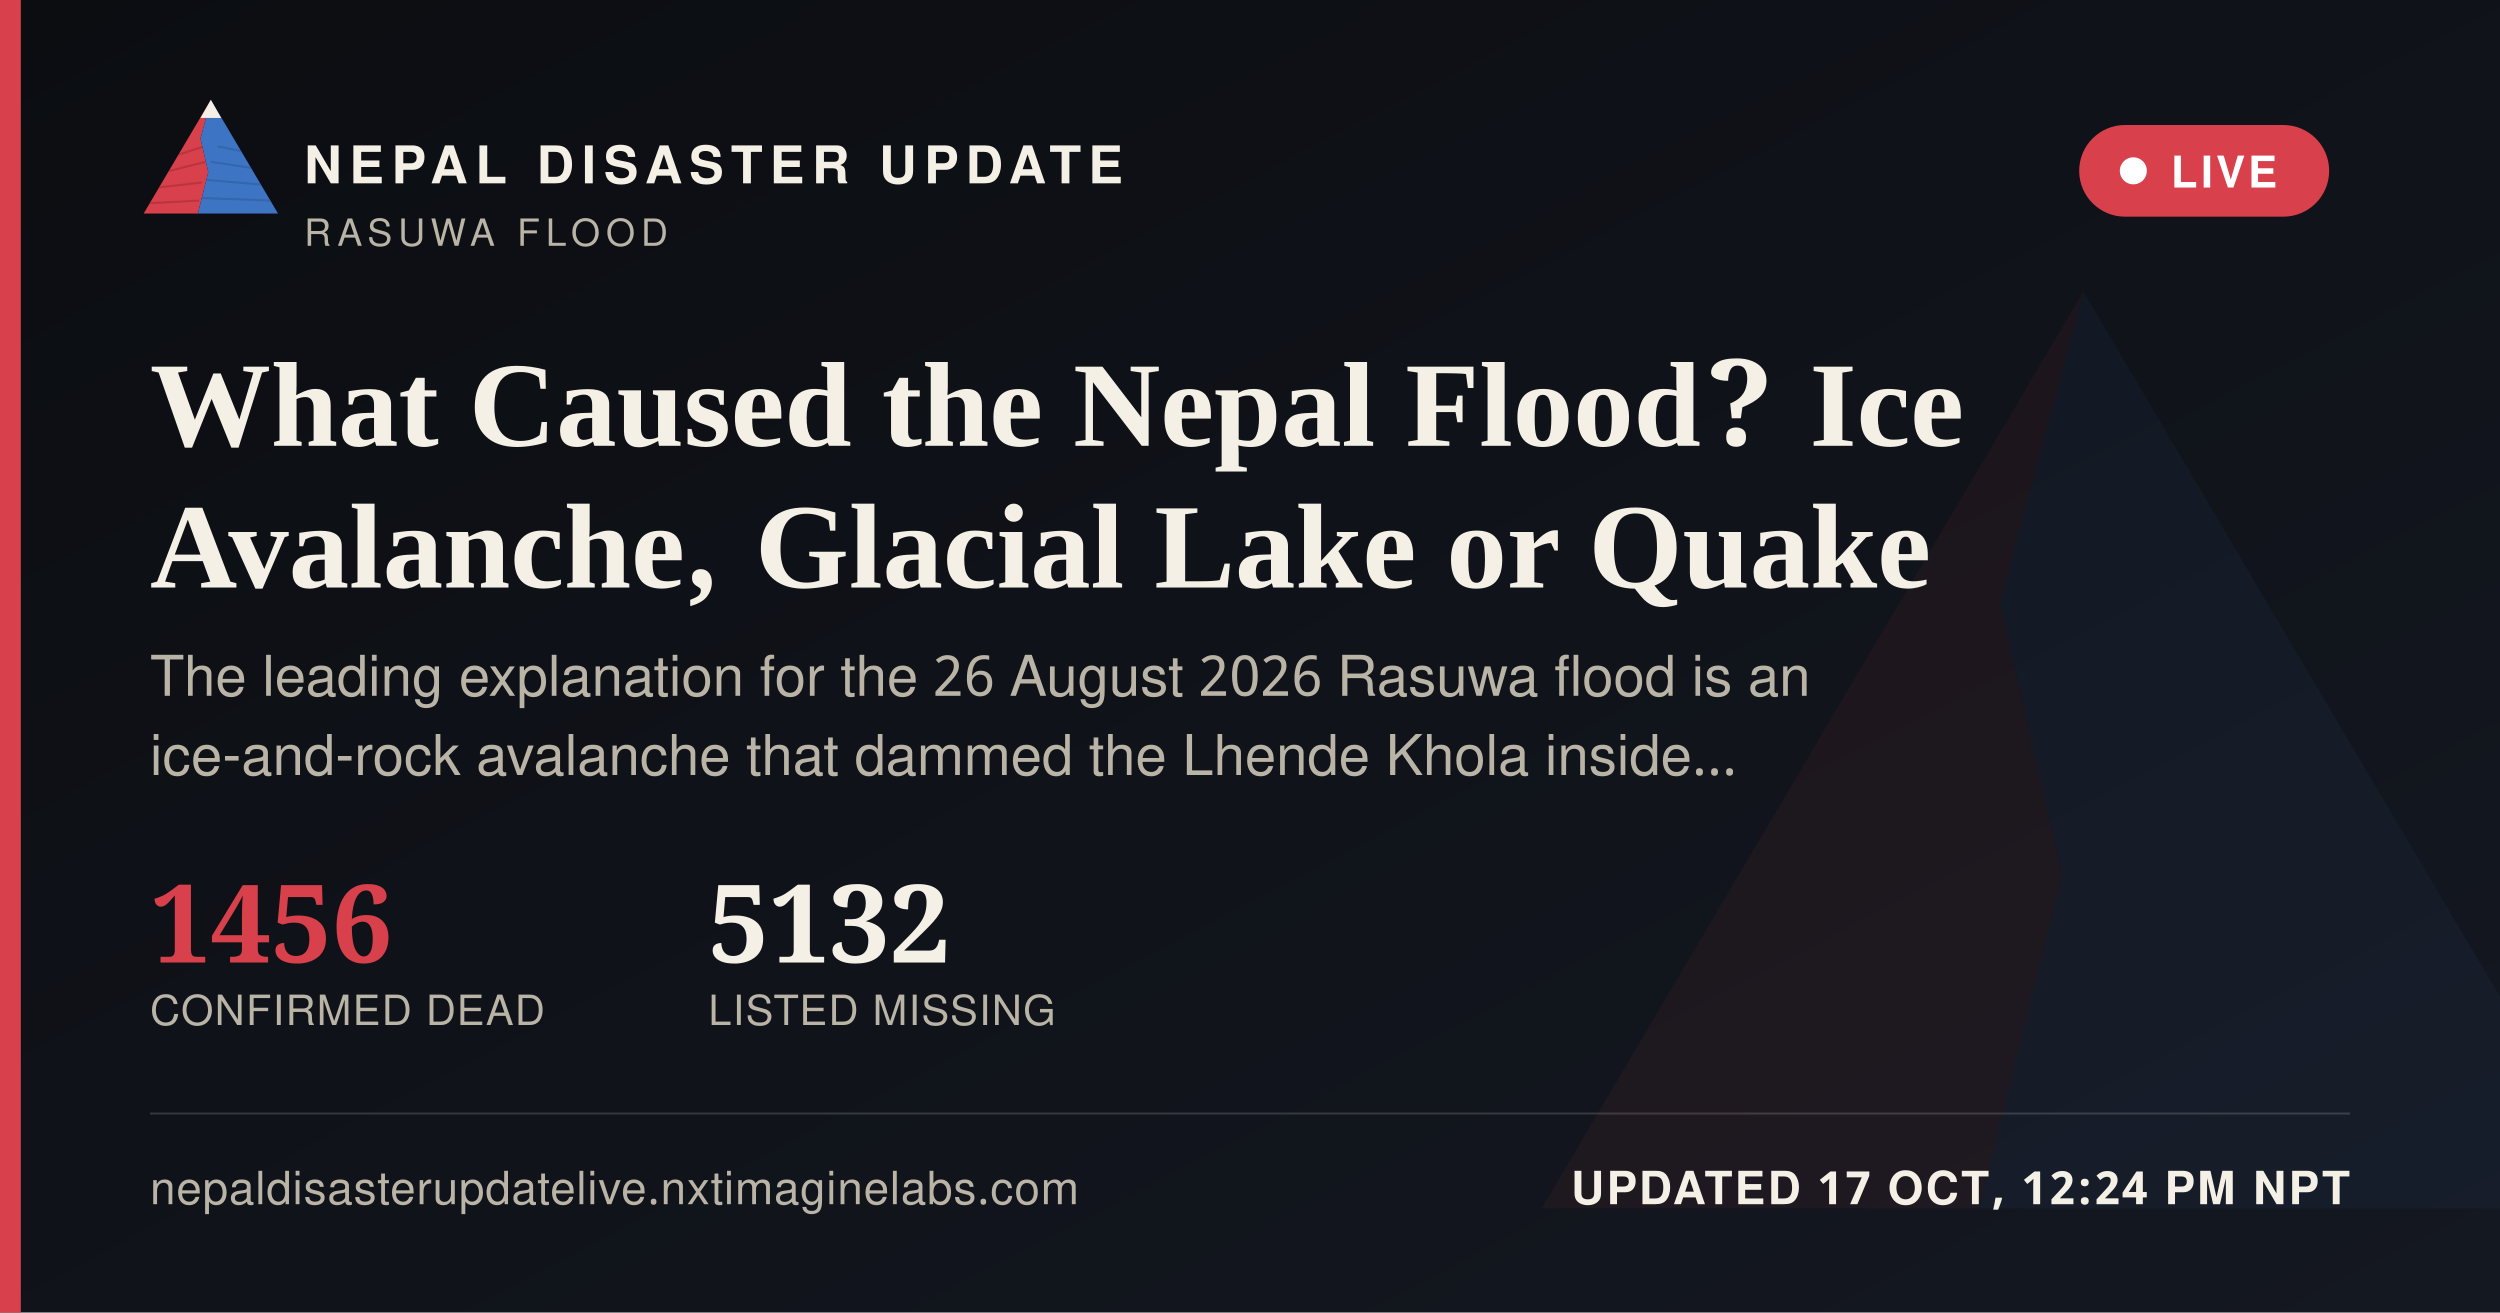
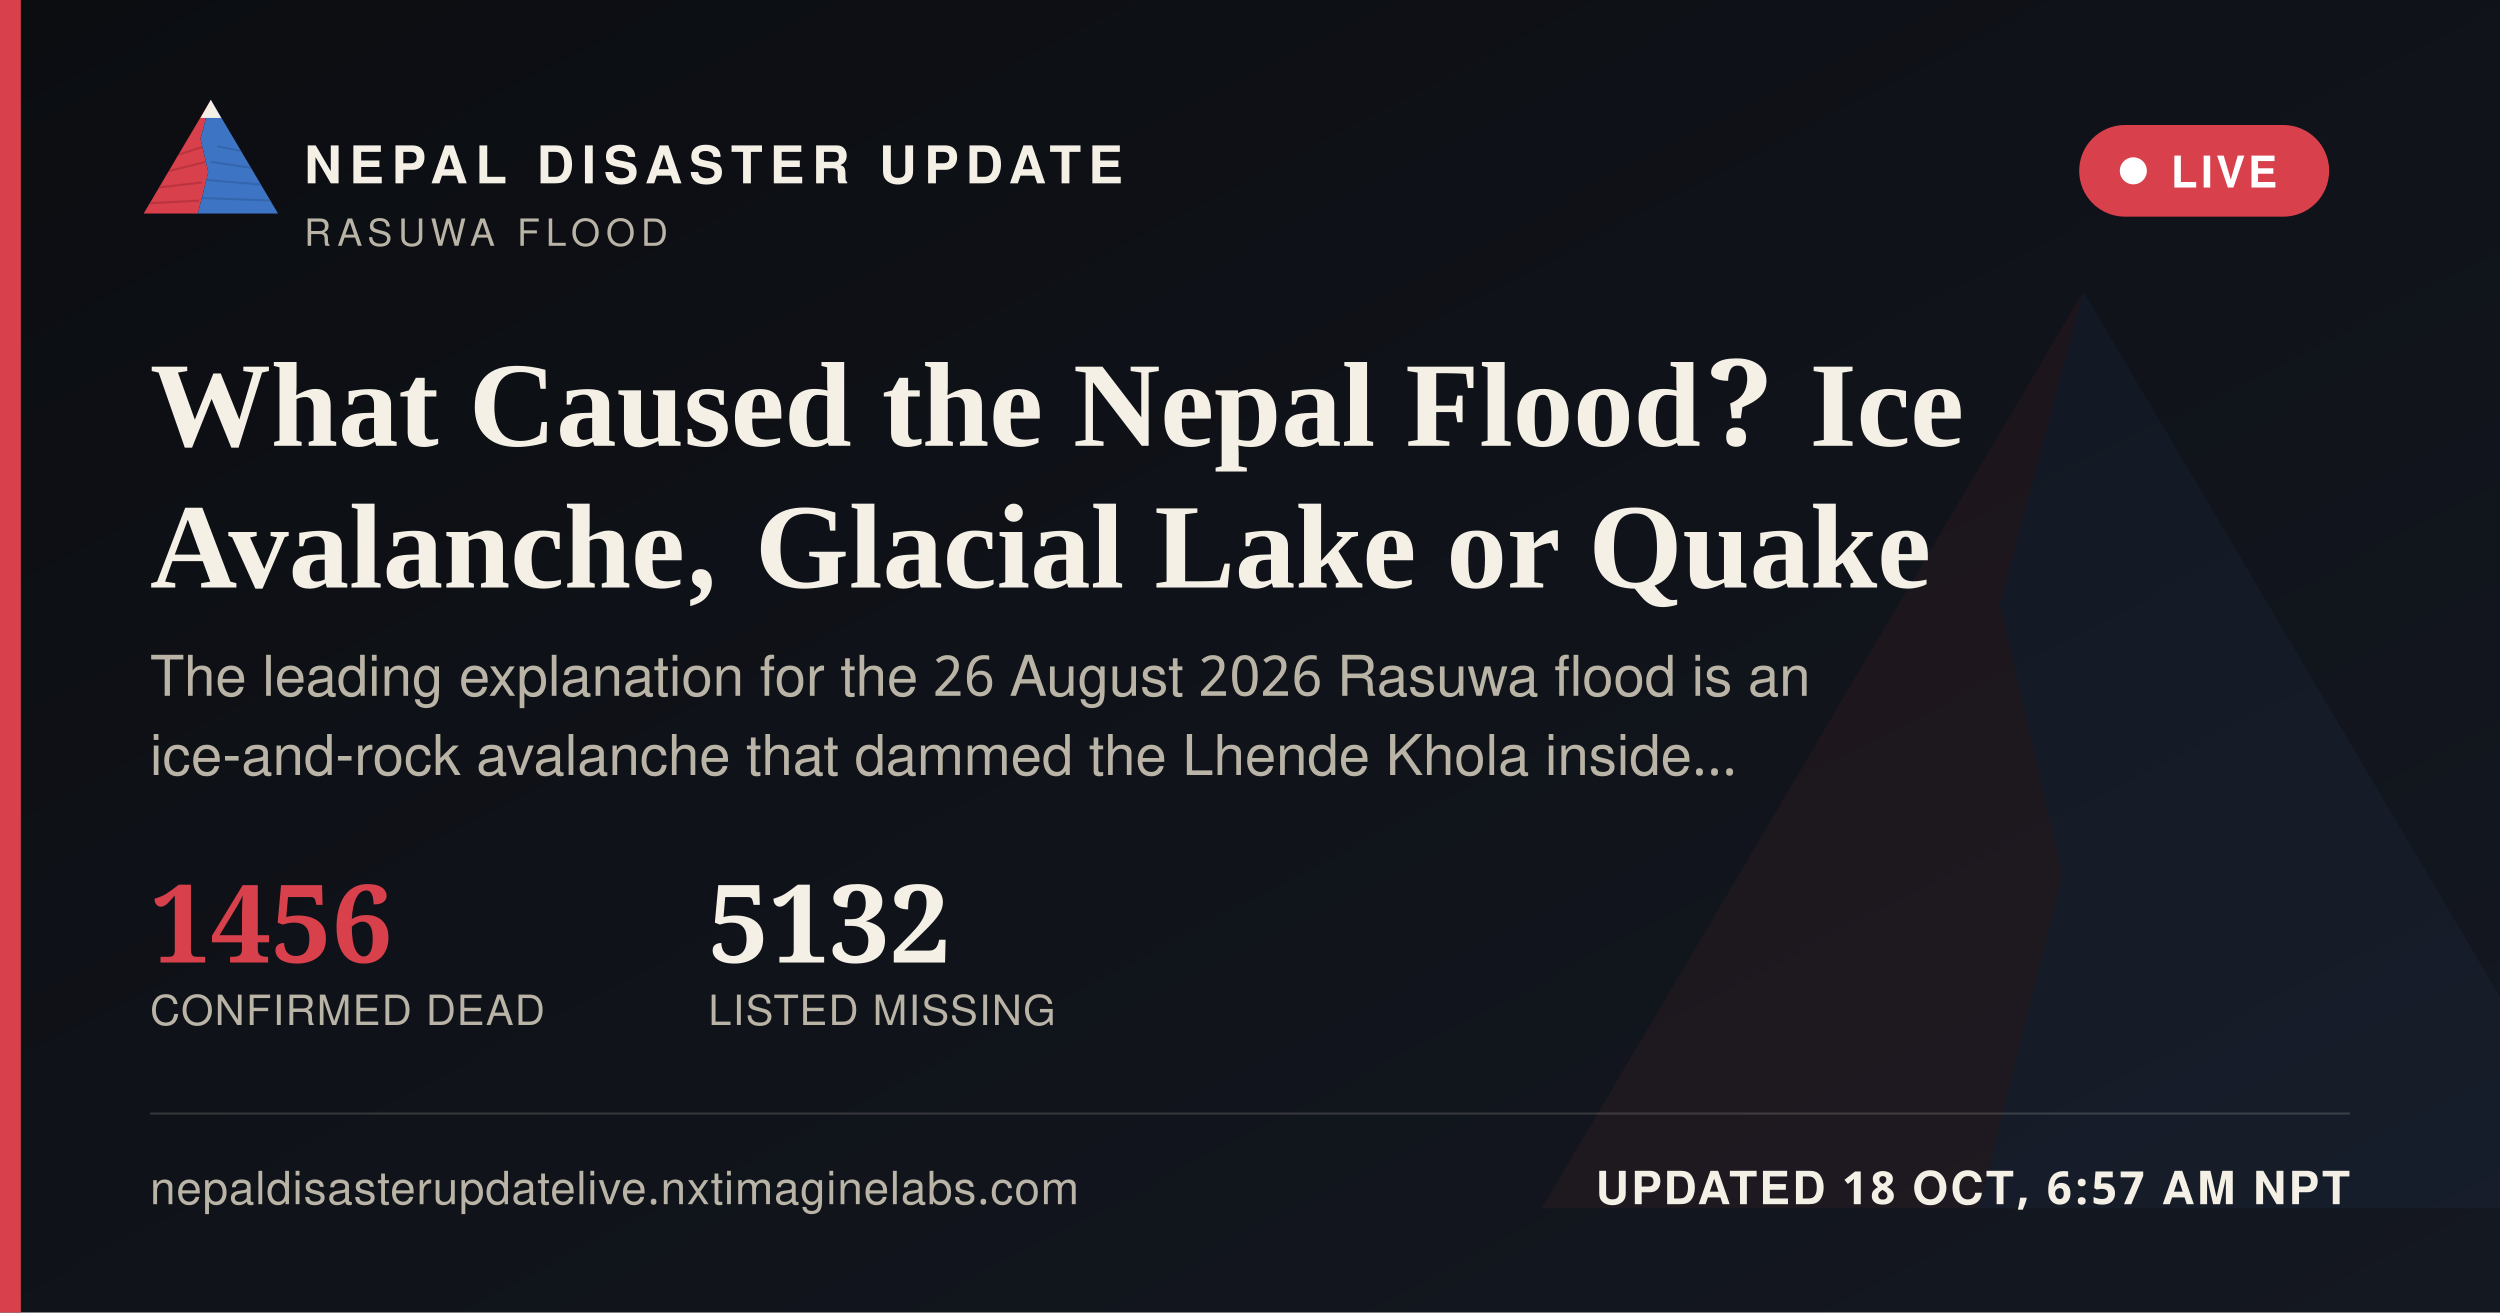
<svg xmlns="http://www.w3.org/2000/svg" width="1200" height="630" viewBox="0 0 1200 630">
  <defs>
    <linearGradient id="ogbg" x1="0" y1="0" x2="1" y2="1">
      <stop offset="0" stop-color="#0B0D11" />
      <stop offset="1" stop-color="#141821" />
    </linearGradient>
  </defs>
  <rect width="1200" height="630" fill="url(#ogbg)" />
  <g transform="translate(700,60) scale(5)" opacity="0.06">
    <polygon points="60,16 52,46 58,72 50,104 8,104" fill="#D8404B" />
    <polygon points="60,16 112,104 50,104 58,72 52,46" fill="#3D74C4" />
  </g>
  <rect x="0" y="0" width="10" height="630" fill="#D8404B" />
  <g transform="translate(64,38) scale(0.62)">
    <g>
      <defs>
        <clipPath id="ogLc">
          <polygon points="60,16 52,46 58,72 50,104 8,104" />
        </clipPath>
        <clipPath id="ogRc">
          <polygon points="60,16 112,104 50,104 58,72 52,46" />
        </clipPath>
      </defs>
      <polygon points="60,16 52,46 58,72 50,104 8,104" fill="#D8404B" />
      <g clip-path="url(#ogLc)" stroke="#A32A34" stroke-width="1.6" fill="none" opacity="0.55">
        <path d="M30,60 L55,52" />
        <path d="M24,72 L56,64" />
        <path d="M18,84 L53,80" />
        <path d="M13,96 L51,94" />
      </g>
      <polygon points="60,16 112,104 50,104 58,72 52,46" fill="#3D74C4" />
      <g clip-path="url(#ogRc)" stroke="#2A5793" stroke-width="1.6" fill="none" opacity="0.5">
        <path d="M65,52 L95,58" />
        <path d="M60,64 L100,70" />
        <path d="M56,78 L104,82" />
        <path d="M52,92 L108,94" />
      </g>
      <polygon points="60,16 52,30 68,30" fill="#F4F0E6" />
    </g>
  </g>
  <text x="146" y="88" font-family="'Public Sans', 'Noto Sans Devanagari', 'Helvetica Neue', Helvetica, Arial, sans-serif" font-size="25" font-weight="800" letter-spacing="3.6" fill="#F4F0E6">NEPAL DISASTER UPDATE</text>
  <text x="146" y="118" font-family="'Public Sans', 'Noto Sans Devanagari', 'Helvetica Neue', Helvetica, Arial, sans-serif" font-size="18" letter-spacing="2.8" fill="#B9B4A6">RASUWA FLOOD</text>
  <g>
    <rect x="998" y="60" width="120" height="44" rx="22" fill="#D8404B" stroke="none" />
    <circle cx="1024" cy="82" r="6.5" fill="#FFFFFF" />
    <text x="1042" y="90" font-family="'Public Sans', 'Noto Sans Devanagari', 'Helvetica Neue', Helvetica, Arial, sans-serif" font-size="21" font-weight="700" letter-spacing="1.6" fill="#FFFFFF">LIVE</text>
  </g>
  <text x="72" y="214" font-family="Newsreader, 'Noto Serif Devanagari', Georgia, 'Times New Roman', serif" font-size="58" font-weight="600" fill="#F4F0E6">What Caused the Nepal Flood? Ice</text>
  <text x="72" y="282" font-family="Newsreader, 'Noto Serif Devanagari', Georgia, 'Times New Roman', serif" font-size="58" font-weight="600" fill="#F4F0E6">Avalanche, Glacial Lake or Quake</text>
  <text x="72" y="334" font-family="'Public Sans', 'Noto Sans Devanagari', 'Helvetica Neue', Helvetica, Arial, sans-serif" font-size="27" fill="#B9B4A6">The leading explanation for the 26 August 2026 Rasuwa flood is an</text>
  <text x="72" y="372" font-family="'Public Sans', 'Noto Sans Devanagari', 'Helvetica Neue', Helvetica, Arial, sans-serif" font-size="27" fill="#B9B4A6">ice-and-rock avalanche that dammed the Lhende Khola inside…</text>
  <g transform="translate(72,462)">
    <text x="0" y="0" font-family="Newsreader, 'Noto Serif Devanagari', Georgia, 'Times New Roman', serif" font-size="52" font-weight="600" fill="#D8404B">1456</text>
    <text x="0" y="30" font-family="'Public Sans', 'Noto Sans Devanagari', 'Helvetica Neue', Helvetica, Arial, sans-serif" font-size="20" letter-spacing="0.6" fill="#B9B4A6">CONFIRMED DEAD</text>
    <text x="268" y="0" font-family="Newsreader, 'Noto Serif Devanagari', Georgia, 'Times New Roman', serif" font-size="52" font-weight="600" fill="#F4F0E6">5132</text>
    <text x="268" y="30" font-family="'Public Sans', 'Noto Sans Devanagari', 'Helvetica Neue', Helvetica, Arial, sans-serif" font-size="20" letter-spacing="0.6" fill="#B9B4A6">LISTED MISSING</text>
  </g>
  <rect x="72" y="534" width="1056" height="1" fill="rgba(244,240,230,0.16)" />
  <text x="72" y="578" font-family="'Public Sans', 'Noto Sans Devanagari', 'Helvetica Neue', Helvetica, Arial, sans-serif" font-size="22" fill="#B9B4A6" letter-spacing="0.4">nepaldisasterupdatelive.nxtimaginelabs.com</text>
-   <text x="1128" y="578" text-anchor="end" font-family="'Public Sans', 'Noto Sans Devanagari', 'Helvetica Neue', Helvetica, Arial, sans-serif" font-size="22" font-weight="700" letter-spacing="1.2" fill="#F4F0E6">UPDATED 17 OCT, 12:24 PM NPT</text>
+   <text x="1128" y="578" text-anchor="end" font-family="'Public Sans', 'Noto Sans Devanagari', 'Helvetica Neue', Helvetica, Arial, sans-serif" font-size="22" font-weight="700" letter-spacing="1.2" fill="#F4F0E6">UPDATED 18 OCT, 6:57 AM NPT</text>
</svg>
